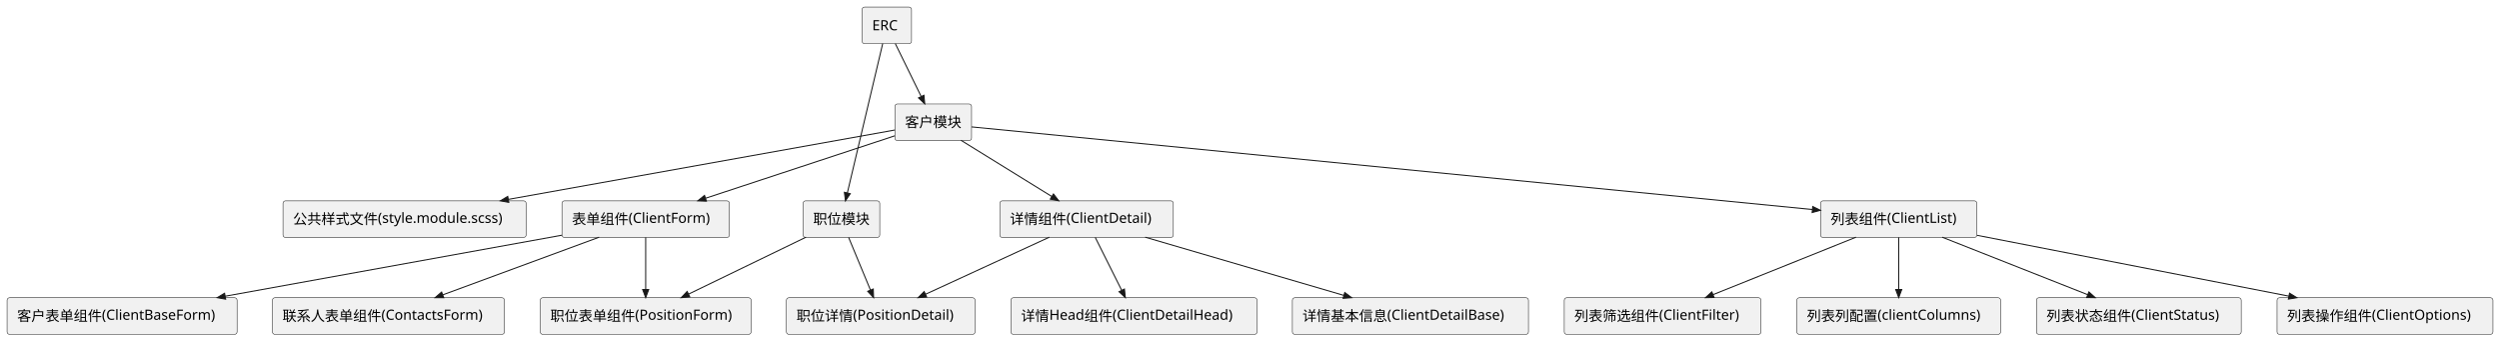
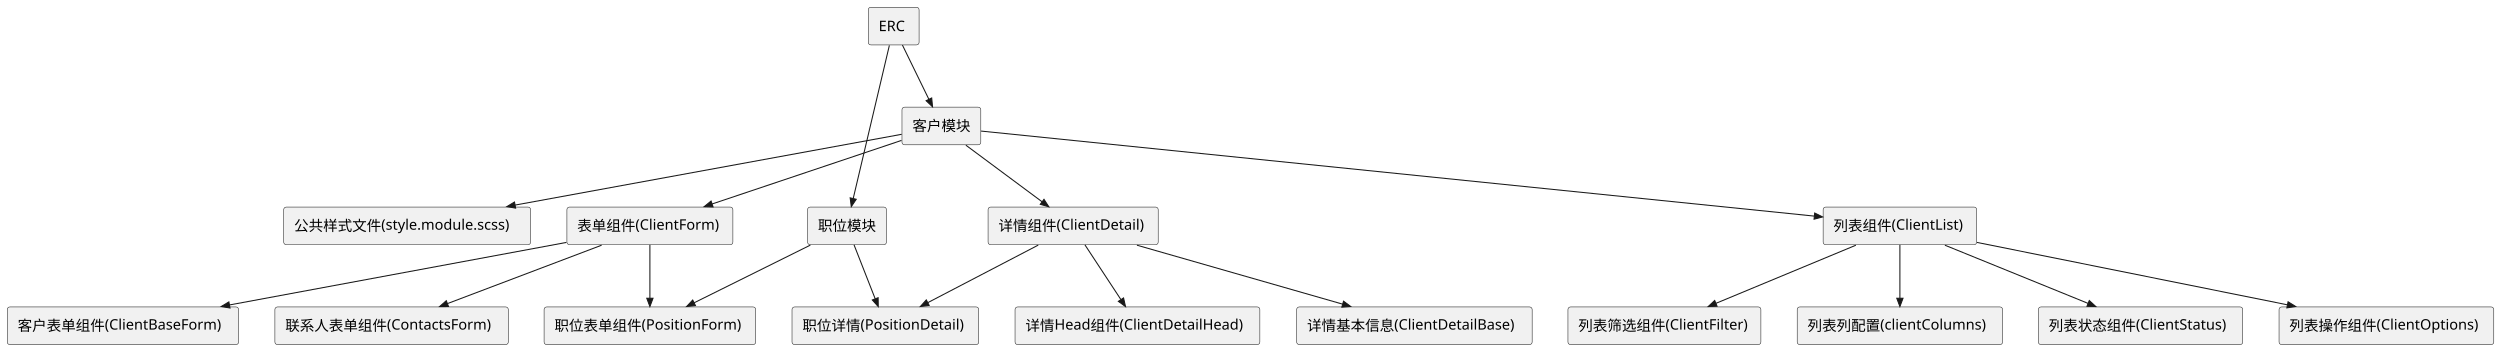
- <svg xmlns="http://www.w3.org/2000/svg" contentStyleType="text/css" height="337px" preserveAspectRatio="none" style="width:2477px;height:337px;background:#FFFFFF;" version="1.1" viewBox="0 0 2477 337" width="2477px" zoomAndPan="magnify">
+ <svg xmlns="http://www.w3.org/2000/svg" contentStyleType="text/css" height="338px" preserveAspectRatio="none" style="width:2410px;height:338px;background:#FFFFFF;" version="1.1" viewBox="0 0 2410 338" width="2410px" zoomAndPan="magnify">
  <defs />
  <g>
    <g id="elem_Root">
-       <rect fill="#F1F1F1" height="36.297" rx="2.5" ry="2.5" style="stroke:#181818;stroke-width:0.5;" width="49" x="854.5" y="7" />
-       <text fill="#000000" font-family="sans-serif" font-size="14" lengthAdjust="spacing" textLength="29" x="864.5" y="29.995">ERC</text>
+       <rect fill="#F1F1F1" height="36.297" rx="2.5" ry="2.5" style="stroke:#181818;stroke-width:0.5;" width="49" x="837" y="7" />
+       <text fill="#000000" font-family="sans-serif" font-size="14" lengthAdjust="spacing" textLength="29" x="847" y="29.995">ERC</text>
    </g>
    <g id="elem_Client">
-       <rect fill="#F1F1F1" height="36.297" rx="2.5" ry="2.5" style="stroke:#181818;stroke-width:0.5;" width="76" x="887" y="103" />
-       <text fill="#000000" font-family="sans-serif" font-size="14" lengthAdjust="spacing" textLength="56" x="897" y="125.995">客户模块</text>
+       <rect fill="#F1F1F1" height="36.297" rx="2.5" ry="2.5" style="stroke:#181818;stroke-width:0.5;" width="76" x="869.5" y="103.3" />
+       <text fill="#000000" font-family="sans-serif" font-size="14" lengthAdjust="spacing" textLength="56" x="879.5" y="126.295">客户模块</text>
    </g>
    <g id="elem_Position">
-       <rect fill="#F1F1F1" height="36.297" rx="2.5" ry="2.5" style="stroke:#181818;stroke-width:0.5;" width="76" x="796" y="199" />
-       <text fill="#000000" font-family="sans-serif" font-size="14" lengthAdjust="spacing" textLength="56" x="806" y="221.995">职位模块</text>
+       <rect fill="#F1F1F1" height="36.297" rx="2.5" ry="2.5" style="stroke:#181818;stroke-width:0.5;" width="76" x="778.5" y="199.6" />
+       <text fill="#000000" font-family="sans-serif" font-size="14" lengthAdjust="spacing" textLength="56" x="788.5" y="222.595">职位模块</text>
    </g>
    <g id="elem_COMMON_STYLE">
-       <rect fill="#F1F1F1" height="36.297" rx="2.5" ry="2.5" style="stroke:#181818;stroke-width:0.5;" width="241" x="280.5" y="199" />
-       <text fill="#000000" font-family="sans-serif" font-size="14" lengthAdjust="spacing" textLength="221" x="290.5" y="221.995">公共样式文件(style.module.scss)</text>
+       <rect fill="#F1F1F1" height="36.297" rx="2.5" ry="2.5" style="stroke:#181818;stroke-width:0.5;" width="238" x="273.5" y="199.6" />
+       <text fill="#000000" font-family="sans-serif" font-size="14" lengthAdjust="spacing" textLength="218" x="283.5" y="222.595">公共样式文件(style.module.scss)</text>
    </g>
    <g id="elem_ClientForm">
-       <rect fill="#F1F1F1" height="36.297" rx="2.5" ry="2.5" style="stroke:#181818;stroke-width:0.5;" width="166" x="557" y="199" />
-       <text fill="#000000" font-family="sans-serif" font-size="14" lengthAdjust="spacing" textLength="146" x="567" y="221.995">表单组件(ClientForm)</text>
+       <rect fill="#F1F1F1" height="36.297" rx="2.5" ry="2.5" style="stroke:#181818;stroke-width:0.5;" width="160" x="546.5" y="199.6" />
+       <text fill="#000000" font-family="sans-serif" font-size="14" lengthAdjust="spacing" textLength="140" x="556.5" y="222.595">表单组件(ClientForm)</text>
    </g>
    <g id="elem_ClientList">
-       <rect fill="#F1F1F1" height="36.297" rx="2.5" ry="2.5" style="stroke:#181818;stroke-width:0.5;" width="155" x="1804.5" y="199" />
-       <text fill="#000000" font-family="sans-serif" font-size="14" lengthAdjust="spacing" textLength="135" x="1814.5" y="221.995">列表组件(ClientList)</text>
+       <rect fill="#F1F1F1" height="36.297" rx="2.5" ry="2.5" style="stroke:#181818;stroke-width:0.5;" width="148" x="1757.5" y="199.6" />
+       <text fill="#000000" font-family="sans-serif" font-size="14" lengthAdjust="spacing" textLength="128" x="1767.5" y="222.595">列表组件(ClientList)</text>
    </g>
    <g id="elem_ClientDetail">
-       <rect fill="#F1F1F1" height="36.297" rx="2.5" ry="2.5" style="stroke:#181818;stroke-width:0.5;" width="172" x="991" y="199" />
-       <text fill="#000000" font-family="sans-serif" font-size="14" lengthAdjust="spacing" textLength="152" x="1001" y="221.995">详情组件(ClientDetail)</text>
+       <rect fill="#F1F1F1" height="36.297" rx="2.5" ry="2.5" style="stroke:#181818;stroke-width:0.5;" width="164" x="952.5" y="199.6" />
+       <text fill="#000000" font-family="sans-serif" font-size="14" lengthAdjust="spacing" textLength="144" x="962.5" y="222.595">详情组件(ClientDetail)</text>
    </g>
    <g id="elem_ClientBaseForm">
-       <rect fill="#F1F1F1" height="36.297" rx="2.5" ry="2.5" style="stroke:#181818;stroke-width:0.5;" width="228" x="7" y="295" />
-       <text fill="#000000" font-family="sans-serif" font-size="14" lengthAdjust="spacing" textLength="208" x="17" y="317.995">客户表单组件(ClientBaseForm)</text>
+       <rect fill="#F1F1F1" height="36.297" rx="2.5" ry="2.5" style="stroke:#181818;stroke-width:0.5;" width="223" x="7" y="295.89" />
+       <text fill="#000000" font-family="sans-serif" font-size="14" lengthAdjust="spacing" textLength="203" x="17" y="318.885">客户表单组件(ClientBaseForm)</text>
    </g>
    <g id="elem_PositionForm">
-       <rect fill="#F1F1F1" height="36.297" rx="2.5" ry="2.5" style="stroke:#181818;stroke-width:0.5;" width="209" x="535.5" y="295" />
-       <text fill="#000000" font-family="sans-serif" font-size="14" lengthAdjust="spacing" textLength="189" x="545.5" y="317.995">职位表单组件(PositionForm)</text>
+       <rect fill="#F1F1F1" height="36.297" rx="2.5" ry="2.5" style="stroke:#181818;stroke-width:0.5;" width="204" x="524.5" y="295.89" />
+       <text fill="#000000" font-family="sans-serif" font-size="14" lengthAdjust="spacing" textLength="184" x="534.5" y="318.885">职位表单组件(PositionForm)</text>
    </g>
    <g id="elem_ContactsForm">
-       <rect fill="#F1F1F1" height="36.297" rx="2.5" ry="2.5" style="stroke:#181818;stroke-width:0.5;" width="230" x="270" y="295" />
-       <text fill="#000000" font-family="sans-serif" font-size="14" lengthAdjust="spacing" textLength="210" x="280" y="317.995">联系人表单组件(ContactsForm)</text>
+       <rect fill="#F1F1F1" height="36.297" rx="2.5" ry="2.5" style="stroke:#181818;stroke-width:0.5;" width="225" x="265" y="295.89" />
+       <text fill="#000000" font-family="sans-serif" font-size="14" lengthAdjust="spacing" textLength="205" x="275" y="318.885">联系人表单组件(ContactsForm)</text>
    </g>
    <g id="elem_ClientFilter">
-       <rect fill="#F1F1F1" height="36.297" rx="2.5" ry="2.5" style="stroke:#181818;stroke-width:0.5;" width="195" x="1550.5" y="295" />
-       <text fill="#000000" font-family="sans-serif" font-size="14" lengthAdjust="spacing" textLength="175" x="1560.5" y="317.995">列表筛选组件(ClientFilter)</text>
+       <rect fill="#F1F1F1" height="36.297" rx="2.5" ry="2.5" style="stroke:#181818;stroke-width:0.5;" width="186" x="1511.5" y="295.89" />
+       <text fill="#000000" font-family="sans-serif" font-size="14" lengthAdjust="spacing" textLength="166" x="1521.5" y="318.885">列表筛选组件(ClientFilter)</text>
    </g>
    <g id="elem_clientColumns">
-       <rect fill="#F1F1F1" height="36.297" rx="2.5" ry="2.5" style="stroke:#181818;stroke-width:0.5;" width="202" x="1781" y="295" />
-       <text fill="#000000" font-family="sans-serif" font-size="14" lengthAdjust="spacing" textLength="182" x="1791" y="317.995">列表列配置(clientColumns)</text>
+       <rect fill="#F1F1F1" height="36.297" rx="2.5" ry="2.5" style="stroke:#181818;stroke-width:0.5;" width="198" x="1732.5" y="295.89" />
+       <text fill="#000000" font-family="sans-serif" font-size="14" lengthAdjust="spacing" textLength="178" x="1742.5" y="318.885">列表列配置(clientColumns)</text>
    </g>
    <g id="elem_ClientStatus">
-       <rect fill="#F1F1F1" height="36.297" rx="2.5" ry="2.5" style="stroke:#181818;stroke-width:0.5;" width="203" x="2018.5" y="295" />
-       <text fill="#000000" font-family="sans-serif" font-size="14" lengthAdjust="spacing" textLength="183" x="2028.5" y="317.995">列表状态组件(ClientStatus)</text>
+       <rect fill="#F1F1F1" height="36.297" rx="2.5" ry="2.5" style="stroke:#181818;stroke-width:0.5;" width="197" x="1965" y="295.89" />
+       <text fill="#000000" font-family="sans-serif" font-size="14" lengthAdjust="spacing" textLength="177" x="1975" y="318.885">列表状态组件(ClientStatus)</text>
    </g>
    <g id="elem_ClientOptions">
-       <rect fill="#F1F1F1" height="36.297" rx="2.5" ry="2.5" style="stroke:#181818;stroke-width:0.5;" width="214" x="2257" y="295" />
-       <text fill="#000000" font-family="sans-serif" font-size="14" lengthAdjust="spacing" textLength="194" x="2267" y="317.995">列表操作组件(ClientOptions)</text>
+       <rect fill="#F1F1F1" height="36.297" rx="2.5" ry="2.5" style="stroke:#181818;stroke-width:0.5;" width="207" x="2197" y="295.89" />
+       <text fill="#000000" font-family="sans-serif" font-size="14" lengthAdjust="spacing" textLength="187" x="2207" y="318.885">列表操作组件(ClientOptions)</text>
    </g>
    <g id="elem_ClientDetailHead">
-       <rect fill="#F1F1F1" height="36.297" rx="2.5" ry="2.5" style="stroke:#181818;stroke-width:0.5;" width="244" x="1002" y="295" />
-       <text fill="#000000" font-family="sans-serif" font-size="14" lengthAdjust="spacing" textLength="224" x="1012" y="317.995">详情Head组件(ClientDetailHead)</text>
+       <rect fill="#F1F1F1" height="36.297" rx="2.5" ry="2.5" style="stroke:#181818;stroke-width:0.5;" width="236" x="978.5" y="295.89" />
+       <text fill="#000000" font-family="sans-serif" font-size="14" lengthAdjust="spacing" textLength="216" x="988.5" y="318.885">详情Head组件(ClientDetailHead)</text>
    </g>
    <g id="elem_ClientDetailBase">
-       <rect fill="#F1F1F1" height="36.297" rx="2.5" ry="2.5" style="stroke:#181818;stroke-width:0.5;" width="234" x="1281" y="295" />
-       <text fill="#000000" font-family="sans-serif" font-size="14" lengthAdjust="spacing" textLength="214" x="1291" y="317.995">详情基本信息(ClientDetailBase)</text>
+       <rect fill="#F1F1F1" height="36.297" rx="2.5" ry="2.5" style="stroke:#181818;stroke-width:0.5;" width="227" x="1250" y="295.89" />
+       <text fill="#000000" font-family="sans-serif" font-size="14" lengthAdjust="spacing" textLength="207" x="1260" y="318.885">详情基本信息(ClientDetailBase)</text>
    </g>
    <g id="elem_PositionDetail">
-       <rect fill="#F1F1F1" height="36.297" rx="2.5" ry="2.5" style="stroke:#181818;stroke-width:0.5;" width="187" x="779.5" y="295" />
-       <text fill="#000000" font-family="sans-serif" font-size="14" lengthAdjust="spacing" textLength="167" x="789.5" y="317.995">职位详情(PositionDetail)</text>
+       <rect fill="#F1F1F1" height="36.297" rx="2.5" ry="2.5" style="stroke:#181818;stroke-width:0.5;" width="180" x="763.5" y="295.89" />
+       <text fill="#000000" font-family="sans-serif" font-size="14" lengthAdjust="spacing" textLength="160" x="773.5" y="318.885">职位详情(PositionDetail)</text>
    </g>
    <g id="link_Root_Client">
-       <path d="M887.437,43.241 C895.737,60.202 904.819,78.759 913.1,95.682 " fill="none" id="Root-to-Client" style="stroke:#181818;stroke-width:1.0;" />
-       <polygon fill="#181818" points="916.616,102.868,915.794,94.364,910.405,97.001,916.616,102.868" style="stroke:#181818;stroke-width:1.0;" />
+       <path d="M869.94,43.45 C878.19,60.35 887.174,78.769 895.454,95.749 " fill="none" id="Root-to-Client" style="stroke:#181818;stroke-width:1.0;" />
+       <polygon fill="#181818" points="898.96,102.94,898.15,94.434,892.757,97.064,898.96,102.94" style="stroke:#181818;stroke-width:1.0;" />
    </g>
    <g id="link_Root_Position">
-       <path d="M874.927,43.196 C866.36,79.37 848.406,155.175 839.875,191.194 " fill="none" id="Root-to-Position" style="stroke:#181818;stroke-width:1.0;" />
-       <polygon fill="#181818" points="838.031,198.979,842.794,191.886,836.956,190.503,838.031,198.979" style="stroke:#181818;stroke-width:1.0;" />
+       <path d="M857.35,43.74 C848.77,80.05 831.05,155.144 822.48,191.414 " fill="none" id="Root-to-Position" style="stroke:#181818;stroke-width:1.0;" />
+       <polygon fill="#181818" points="820.64,199.2,825.399,192.104,819.56,190.725,820.64,199.2" style="stroke:#181818;stroke-width:1.0;" />
    </g>
    <g id="link_Client_COMMON_STYLE">
-       <path d="M886.893,128.836 C805.524,143.433 620.589,176.608 503.792,197.56 " fill="none" id="Client-to-COMMON_STYLE" style="stroke:#181818;stroke-width:1.0;" />
-       <polygon fill="#181818" points="495.918,198.973,504.322,200.513,503.263,194.608,495.918,198.973" style="stroke:#181818;stroke-width:1.0;" />
+       <path d="M869.21,129.46 C789.43,144.07 611.169,176.709 496.519,197.699 " fill="none" id="Client-to-COMMON_STYLE" style="stroke:#181818;stroke-width:1.0;" />
+       <polygon fill="#181818" points="488.65,199.14,497.06,200.65,495.979,194.748,488.65,199.14" style="stroke:#181818;stroke-width:1.0;" />
    </g>
    <g id="link_Client_ClientForm">
-       <path d="M886.859,134.58 C836.578,151.164 755.519,177.899 699.259,196.455 " fill="none" id="Client-to-ClientForm" style="stroke:#181818;stroke-width:1.0;" />
-       <polygon fill="#181818" points="691.662,198.961,700.199,199.304,698.32,193.606,691.662,198.961" style="stroke:#181818;stroke-width:1.0;" />
+       <path d="M869.02,135.36 C819.72,151.91 741.634,178.104 686.434,196.634 " fill="none" id="Client-to-ClientForm" style="stroke:#181818;stroke-width:1.0;" />
+       <polygon fill="#181818" points="678.85,199.18,687.389,199.478,685.479,193.79,678.85,199.18" style="stroke:#181818;stroke-width:1.0;" />
    </g>
    <g id="link_Client_ClientList">
-       <path d="M963.106,125.743 C1105.72,139.751 1601.788,188.477 1796.488,207.601 " fill="none" id="Client-to-ClientList" style="stroke:#181818;stroke-width:1.0;" />
-       <polygon fill="#181818" points="1804.45,208.383,1796.782,204.615,1796.195,210.587,1804.45,208.383" style="stroke:#181818;stroke-width:1.0;" />
+       <path d="M945.74,126.35 C1085.46,140.61 1562.001,189.238 1749.051,208.328 " fill="none" id="Client-to-ClientList" style="stroke:#181818;stroke-width:1.0;" />
+       <polygon fill="#181818" points="1757.01,209.14,1749.356,205.343,1748.747,211.312,1757.01,209.14" style="stroke:#181818;stroke-width:1.0;" />
    </g>
    <g id="link_Client_ClientDetail">
-       <path d="M952.526,139.023 C979.988,156.006 1015.136,177.743 1042.616,194.737 " fill="none" id="Client-to-ClientDetail" style="stroke:#181818;stroke-width:1.0;" />
-       <polygon fill="#181818" points="1049.42,198.945,1044.194,192.186,1041.038,197.289,1049.42,198.945" style="stroke:#181818;stroke-width:1.0;" />
+       <path d="M931.09,139.96 C953.9,156.9 981.846,177.652 1004.616,194.552 " fill="none" id="Client-to-ClientDetail" style="stroke:#181818;stroke-width:1.0;" />
+       <polygon fill="#181818" points="1011.04,199.32,1006.404,192.143,1002.828,196.961,1011.04,199.32" style="stroke:#181818;stroke-width:1.0;" />
    </g>
    <g id="link_Position_PositionDetail">
-       <path d="M841.153,235.241 C848.19,252.202 855.805,270.556 862.826,287.479 " fill="none" id="Position-to-PositionDetail" style="stroke:#181818;stroke-width:1.0;" />
-       <polygon fill="#181818" points="865.892,294.868,865.597,286.329,860.055,288.629,865.892,294.868" style="stroke:#181818;stroke-width:1.0;" />
+       <path d="M823.29,236.04 C829.92,252.95 837.049,271.112 843.709,288.092 " fill="none" id="Position-to-PositionDetail" style="stroke:#181818;stroke-width:1.0;" />
+       <polygon fill="#181818" points="846.63,295.54,846.502,286.997,840.916,289.188,846.63,295.54" style="stroke:#181818;stroke-width:1.0;" />
    </g>
    <g id="link_Position_PositionForm">
-       <path d="M798.868,235.023 C763.818,252.006 717.47,274.463 682.397,291.457 " fill="none" id="Position-to-PositionForm" style="stroke:#181818;stroke-width:1.0;" />
-       <polygon fill="#181818" points="675.198,294.945,683.706,294.157,681.089,288.757,675.198,294.945" style="stroke:#181818;stroke-width:1.0;" />
+       <path d="M781.21,236.26 C747.19,253.14 703.155,274.993 669.096,291.902 " fill="none" id="Position-to-PositionForm" style="stroke:#181818;stroke-width:1.0;" />
+       <polygon fill="#181818" points="661.93,295.46,670.429,294.59,667.761,289.215,661.93,295.46" style="stroke:#181818;stroke-width:1.0;" />
    </g>
    <g id="link_ClientForm_ClientBaseForm">
-       <path d="M556.902,233.051 C463.69,249.933 320.69,275.833 223.145,293.5 " fill="none" id="ClientForm-to-ClientBaseForm" style="stroke:#181818;stroke-width:1.0;" />
-       <polygon fill="#181818" points="215.273,294.925,223.68,296.452,222.61,290.548,215.273,294.925" style="stroke:#181818;stroke-width:1.0;" />
+       <path d="M546.01,233.69 C455.64,250.46 317.016,276.19 221.176,293.98 " fill="none" id="ClientForm-to-ClientBaseForm" style="stroke:#181818;stroke-width:1.0;" />
+       <polygon fill="#181818" points="213.31,295.44,221.723,296.93,220.628,291.03,213.31,295.44" style="stroke:#181818;stroke-width:1.0;" />
    </g>
    <g id="link_ClientForm_PositionForm">
-       <path d="M640,235.241 C640,252.202 640,269.945 640,286.868 " fill="none" id="ClientForm-to-PositionForm" style="stroke:#181818;stroke-width:1.0;" />
-       <polygon fill="#181818" points="640,294.868,643,286.868,637,286.868,640,294.868" style="stroke:#181818;stroke-width:1.0;" />
+       <path d="M626.5,236.04 C626.5,252.95 626.5,270.56 626.5,287.54 " fill="none" id="ClientForm-to-PositionForm" style="stroke:#181818;stroke-width:1.0;" />
+       <polygon fill="#181818" points="626.5,295.54,629.5,287.54,623.5,287.54,626.5,295.54" style="stroke:#181818;stroke-width:1.0;" />
    </g>
    <g id="link_ClientForm_ContactsForm">
-       <path d="M593.821,235.023 C547.75,252.006 484.873,275.184 438.771,292.178 " fill="none" id="ClientForm-to-ContactsForm" style="stroke:#181818;stroke-width:1.0;" />
-       <polygon fill="#181818" points="431.265,294.945,439.809,294.993,437.734,289.364,431.265,294.945" style="stroke:#181818;stroke-width:1.0;" />
+       <path d="M579.96,236.37 C535.34,253.27 475.842,275.797 431.292,292.667 " fill="none" id="ClientForm-to-ContactsForm" style="stroke:#181818;stroke-width:1.0;" />
+       <polygon fill="#181818" points="423.81,295.5,432.354,295.473,430.229,289.861,423.81,295.5" style="stroke:#181818;stroke-width:1.0;" />
    </g>
    <g id="link_ClientList_ClientFilter">
-       <path d="M1839.62,235.023 C1797.35,252.006 1740.183,274.969 1697.883,291.963 " fill="none" id="ClientList-to-ClientFilter" style="stroke:#181818;stroke-width:1.0;" />
-       <polygon fill="#181818" points="1690.46,294.945,1699.002,294.747,1696.765,289.179,1690.46,294.945" style="stroke:#181818;stroke-width:1.0;" />
+       <path d="M1789.07,236.37 C1748.39,253.27 1694.718,275.561 1654.108,292.431 " fill="none" id="ClientList-to-ClientFilter" style="stroke:#181818;stroke-width:1.0;" />
+       <polygon fill="#181818" points="1646.72,295.5,1655.259,295.201,1652.957,289.661,1646.72,295.5" style="stroke:#181818;stroke-width:1.0;" />
    </g>
    <g id="link_ClientList_clientColumns">
-       <path d="M1882,235.241 C1882,252.202 1882,269.945 1882,286.868 " fill="none" id="ClientList-to-clientColumns" style="stroke:#181818;stroke-width:1.0;" />
-       <polygon fill="#181818" points="1882,294.868,1885,286.868,1879,286.868,1882,294.868" style="stroke:#181818;stroke-width:1.0;" />
+       <path d="M1831.5,236.04 C1831.5,252.95 1831.5,270.56 1831.5,287.54 " fill="none" id="ClientList-to-clientColumns" style="stroke:#181818;stroke-width:1.0;" />
+       <polygon fill="#181818" points="1831.5,295.54,1834.5,287.54,1828.5,287.54,1831.5,295.54" style="stroke:#181818;stroke-width:1.0;" />
    </g>
    <g id="link_ClientList_ClientStatus">
-       <path d="M1925.1,235.023 C1968.1,252.006 2026.349,275.012 2069.379,292.007 " fill="none" id="ClientList-to-ClientStatus" style="stroke:#181818;stroke-width:1.0;" />
-       <polygon fill="#181818" points="2076.82,294.945,2070.481,289.216,2068.277,294.797,2076.82,294.945" style="stroke:#181818;stroke-width:1.0;" />
+       <path d="M1874.87,236.37 C1916.44,253.27 1971.429,275.618 2012.939,292.488 " fill="none" id="ClientList-to-ClientStatus" style="stroke:#181818;stroke-width:1.0;" />
+       <polygon fill="#181818" points="2020.35,295.5,2014.068,289.709,2011.809,295.267,2020.35,295.5" style="stroke:#181818;stroke-width:1.0;" />
    </g>
    <g id="link_ClientList_ClientOptions">
-       <path d="M1959.71,233.155 C2046.38,250.058 2178.398,275.804 2268.798,293.434 " fill="none" id="ClientList-to-ClientOptions" style="stroke:#181818;stroke-width:1.0;" />
-       <polygon fill="#181818" points="2276.65,294.965,2269.372,290.489,2268.224,296.378,2276.65,294.965" style="stroke:#181818;stroke-width:1.0;" />
+       <path d="M1905.81,233.69 C1989.24,250.46 2116.647,276.073 2205.127,293.863 " fill="none" id="ClientList-to-ClientOptions" style="stroke:#181818;stroke-width:1.0;" />
+       <polygon fill="#181818" points="2212.97,295.44,2205.718,290.922,2204.536,296.804,2212.97,295.44" style="stroke:#181818;stroke-width:1.0;" />
    </g>
    <g id="link_ClientDetail_ClientDetailHead">
-       <path d="M1085.62,235.241 C1094.1,252.202 1103.393,270.79 1111.853,287.713 " fill="none" id="ClientDetail-to-ClientDetailHead" style="stroke:#181818;stroke-width:1.0;" />
-       <polygon fill="#181818" points="1115.43,294.868,1114.536,286.371,1109.169,289.054,1115.43,294.868" style="stroke:#181818;stroke-width:1.0;" />
+       <path d="M1045.87,236.04 C1056.99,252.95 1069.436,271.875 1080.596,288.855 " fill="none" id="ClientDetail-to-ClientDetailHead" style="stroke:#181818;stroke-width:1.0;" />
+       <polygon fill="#181818" points="1084.99,295.54,1083.103,287.207,1078.089,290.502,1084.99,295.54" style="stroke:#181818;stroke-width:1.0;" />
    </g>
    <g id="link_ClientDetail_ClientDetailBase">
-       <path d="M1135.13,235.023 C1193.13,252.006 1274.053,275.703 1332.082,292.697 " fill="none" id="ClientDetail-to-ClientDetailBase" style="stroke:#181818;stroke-width:1.0;" />
-       <polygon fill="#181818" points="1339.76,294.945,1332.926,289.818,1331.239,295.576,1339.76,294.945" style="stroke:#181818;stroke-width:1.0;" />
+       <path d="M1096,236.37 C1154.86,253.24 1235.48,276.346 1294.34,293.216 " fill="none" id="ClientDetail-to-ClientDetailBase" style="stroke:#181818;stroke-width:1.0;" />
+       <polygon fill="#181818" points="1302.03,295.42,1295.166,290.332,1293.513,296.1,1302.03,295.42" style="stroke:#181818;stroke-width:1.0;" />
    </g>
    <g id="link_ClientDetail_PositionDetail">
-       <path d="M1040.06,235.023 C1003.2,252.006 954.159,274.603 917.278,291.597 " fill="none" id="ClientDetail-to-PositionDetail" style="stroke:#181818;stroke-width:1.0;" />
-       <polygon fill="#181818" points="910.012,294.945,918.533,294.322,916.022,288.873,910.012,294.945" style="stroke:#181818;stroke-width:1.0;" />
+       <path d="M1000.88,236.26 C968.47,253.14 926.794,274.853 894.345,291.763 " fill="none" id="ClientDetail-to-PositionDetail" style="stroke:#181818;stroke-width:1.0;" />
+       <polygon fill="#181818" points="887.25,295.46,895.731,294.423,892.958,289.103,887.25,295.46" style="stroke:#181818;stroke-width:1.0;" />
    </g>
  </g>
</svg>
